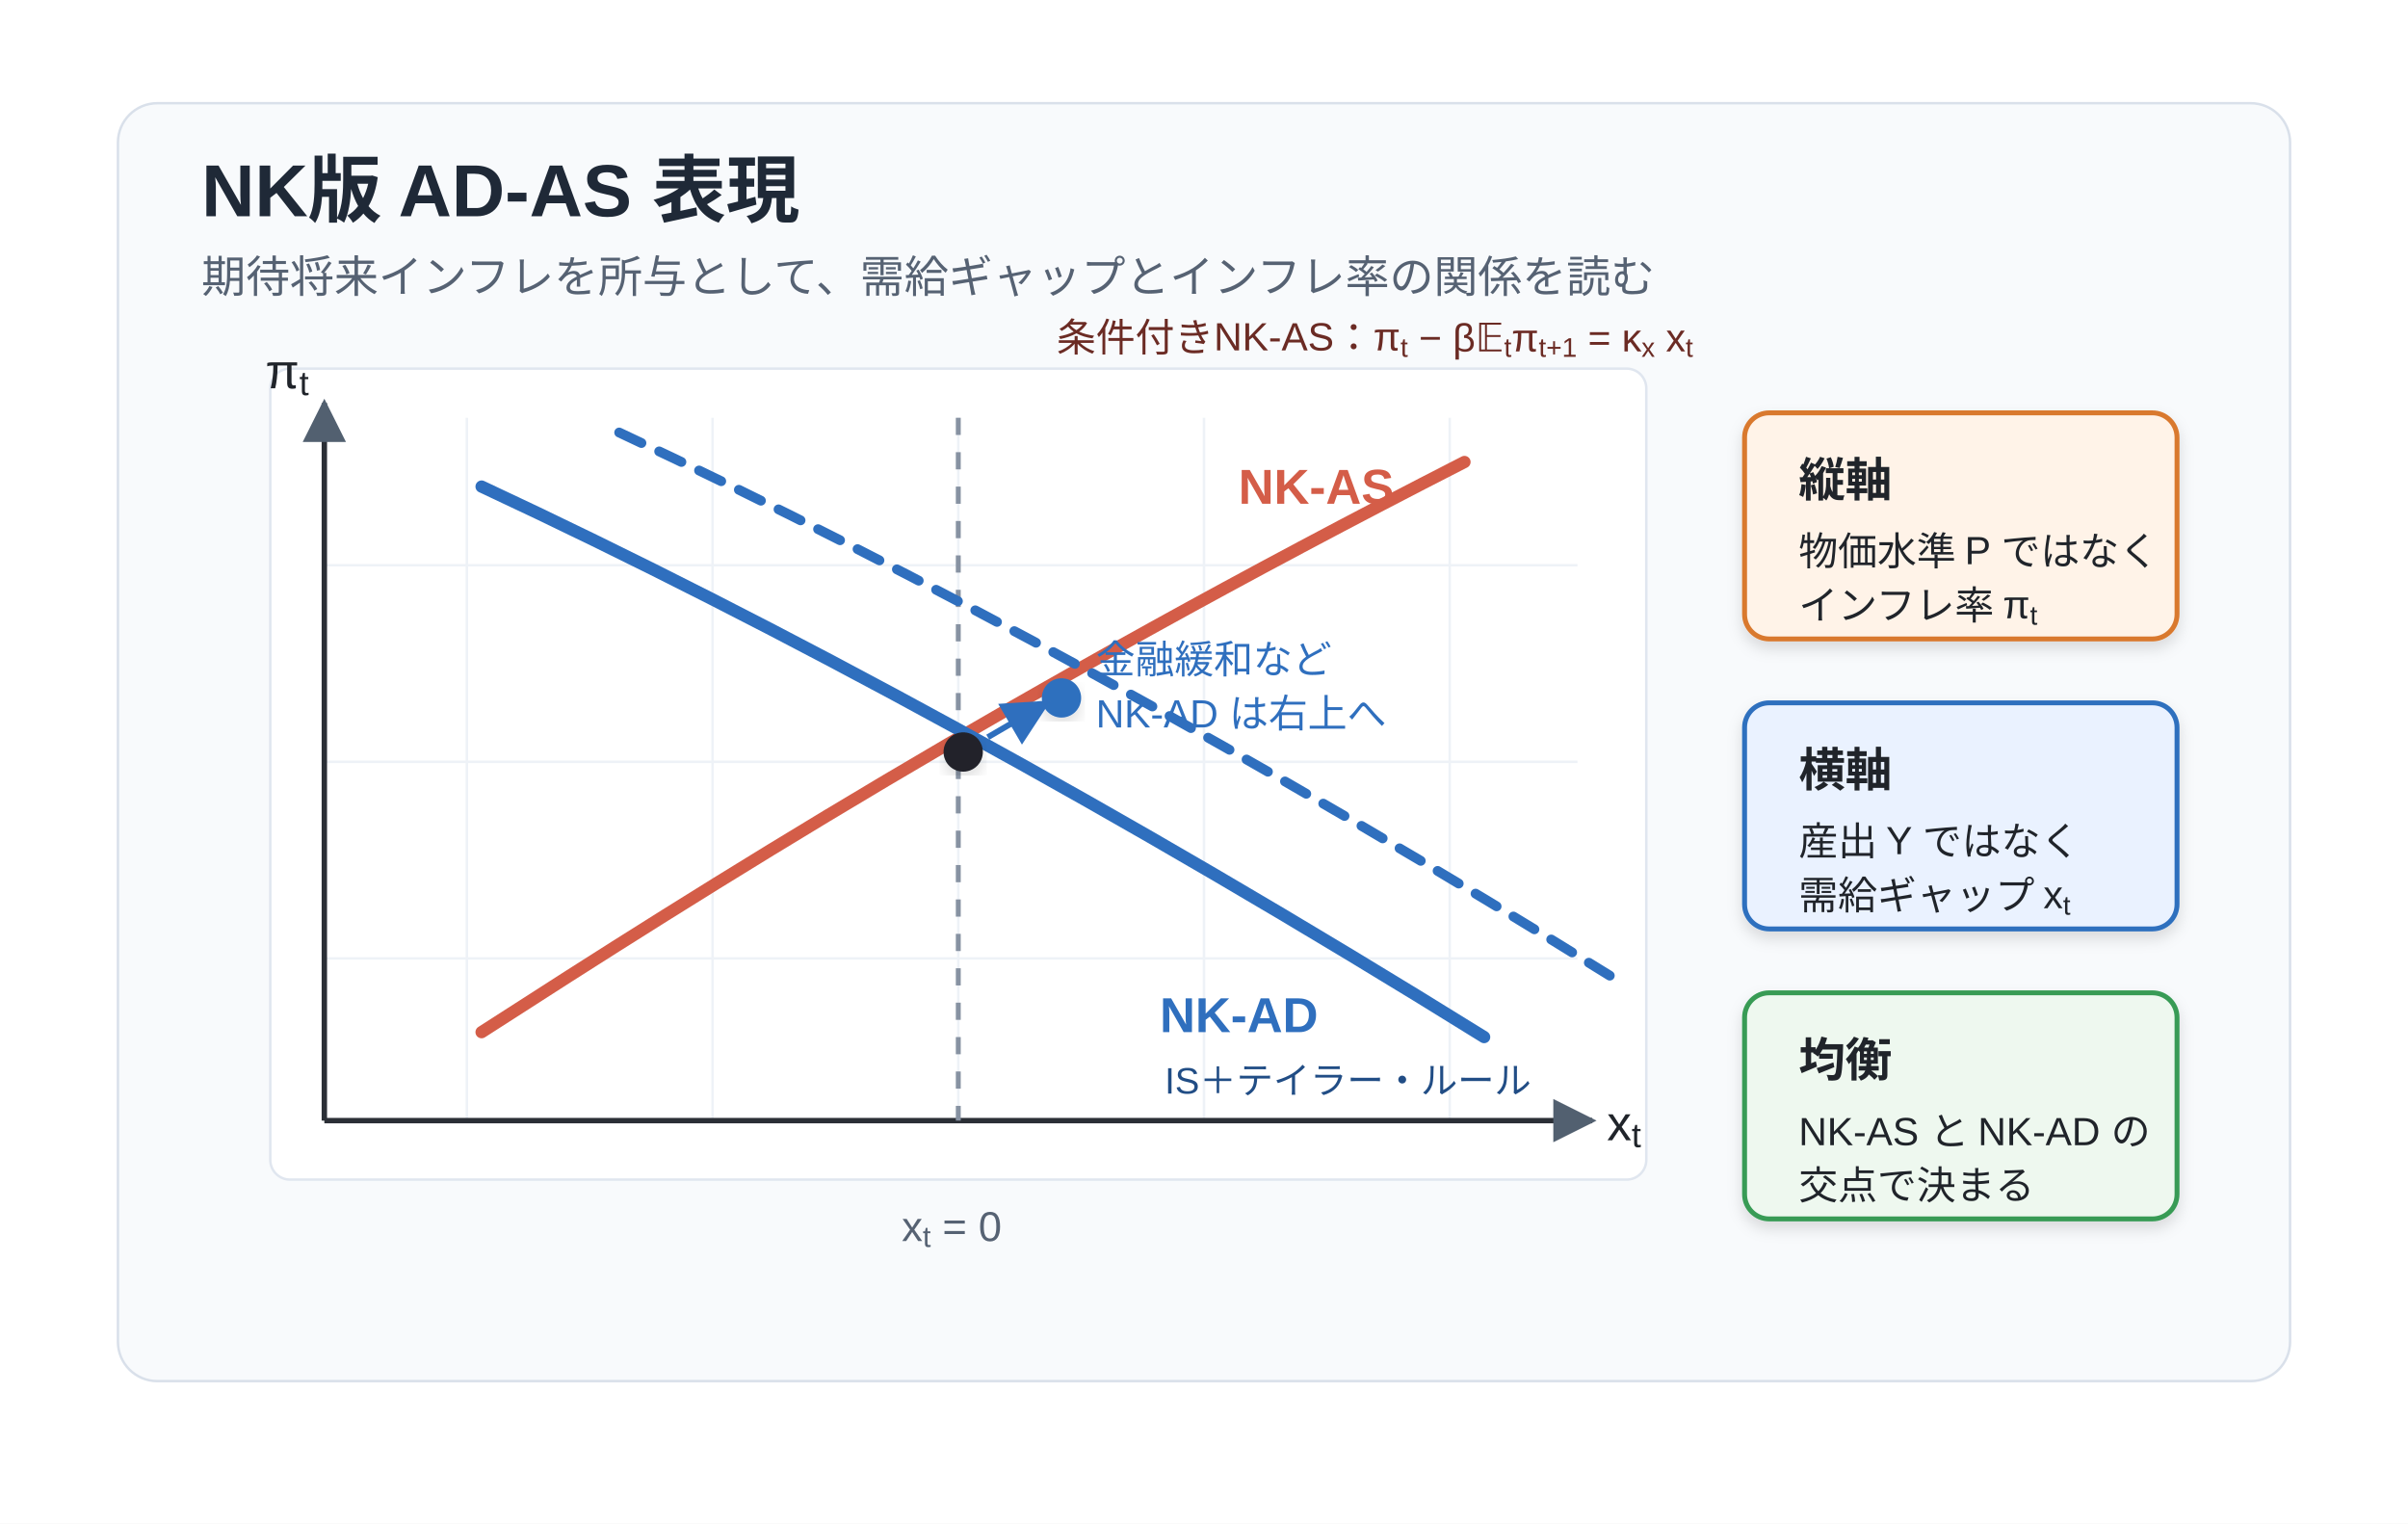
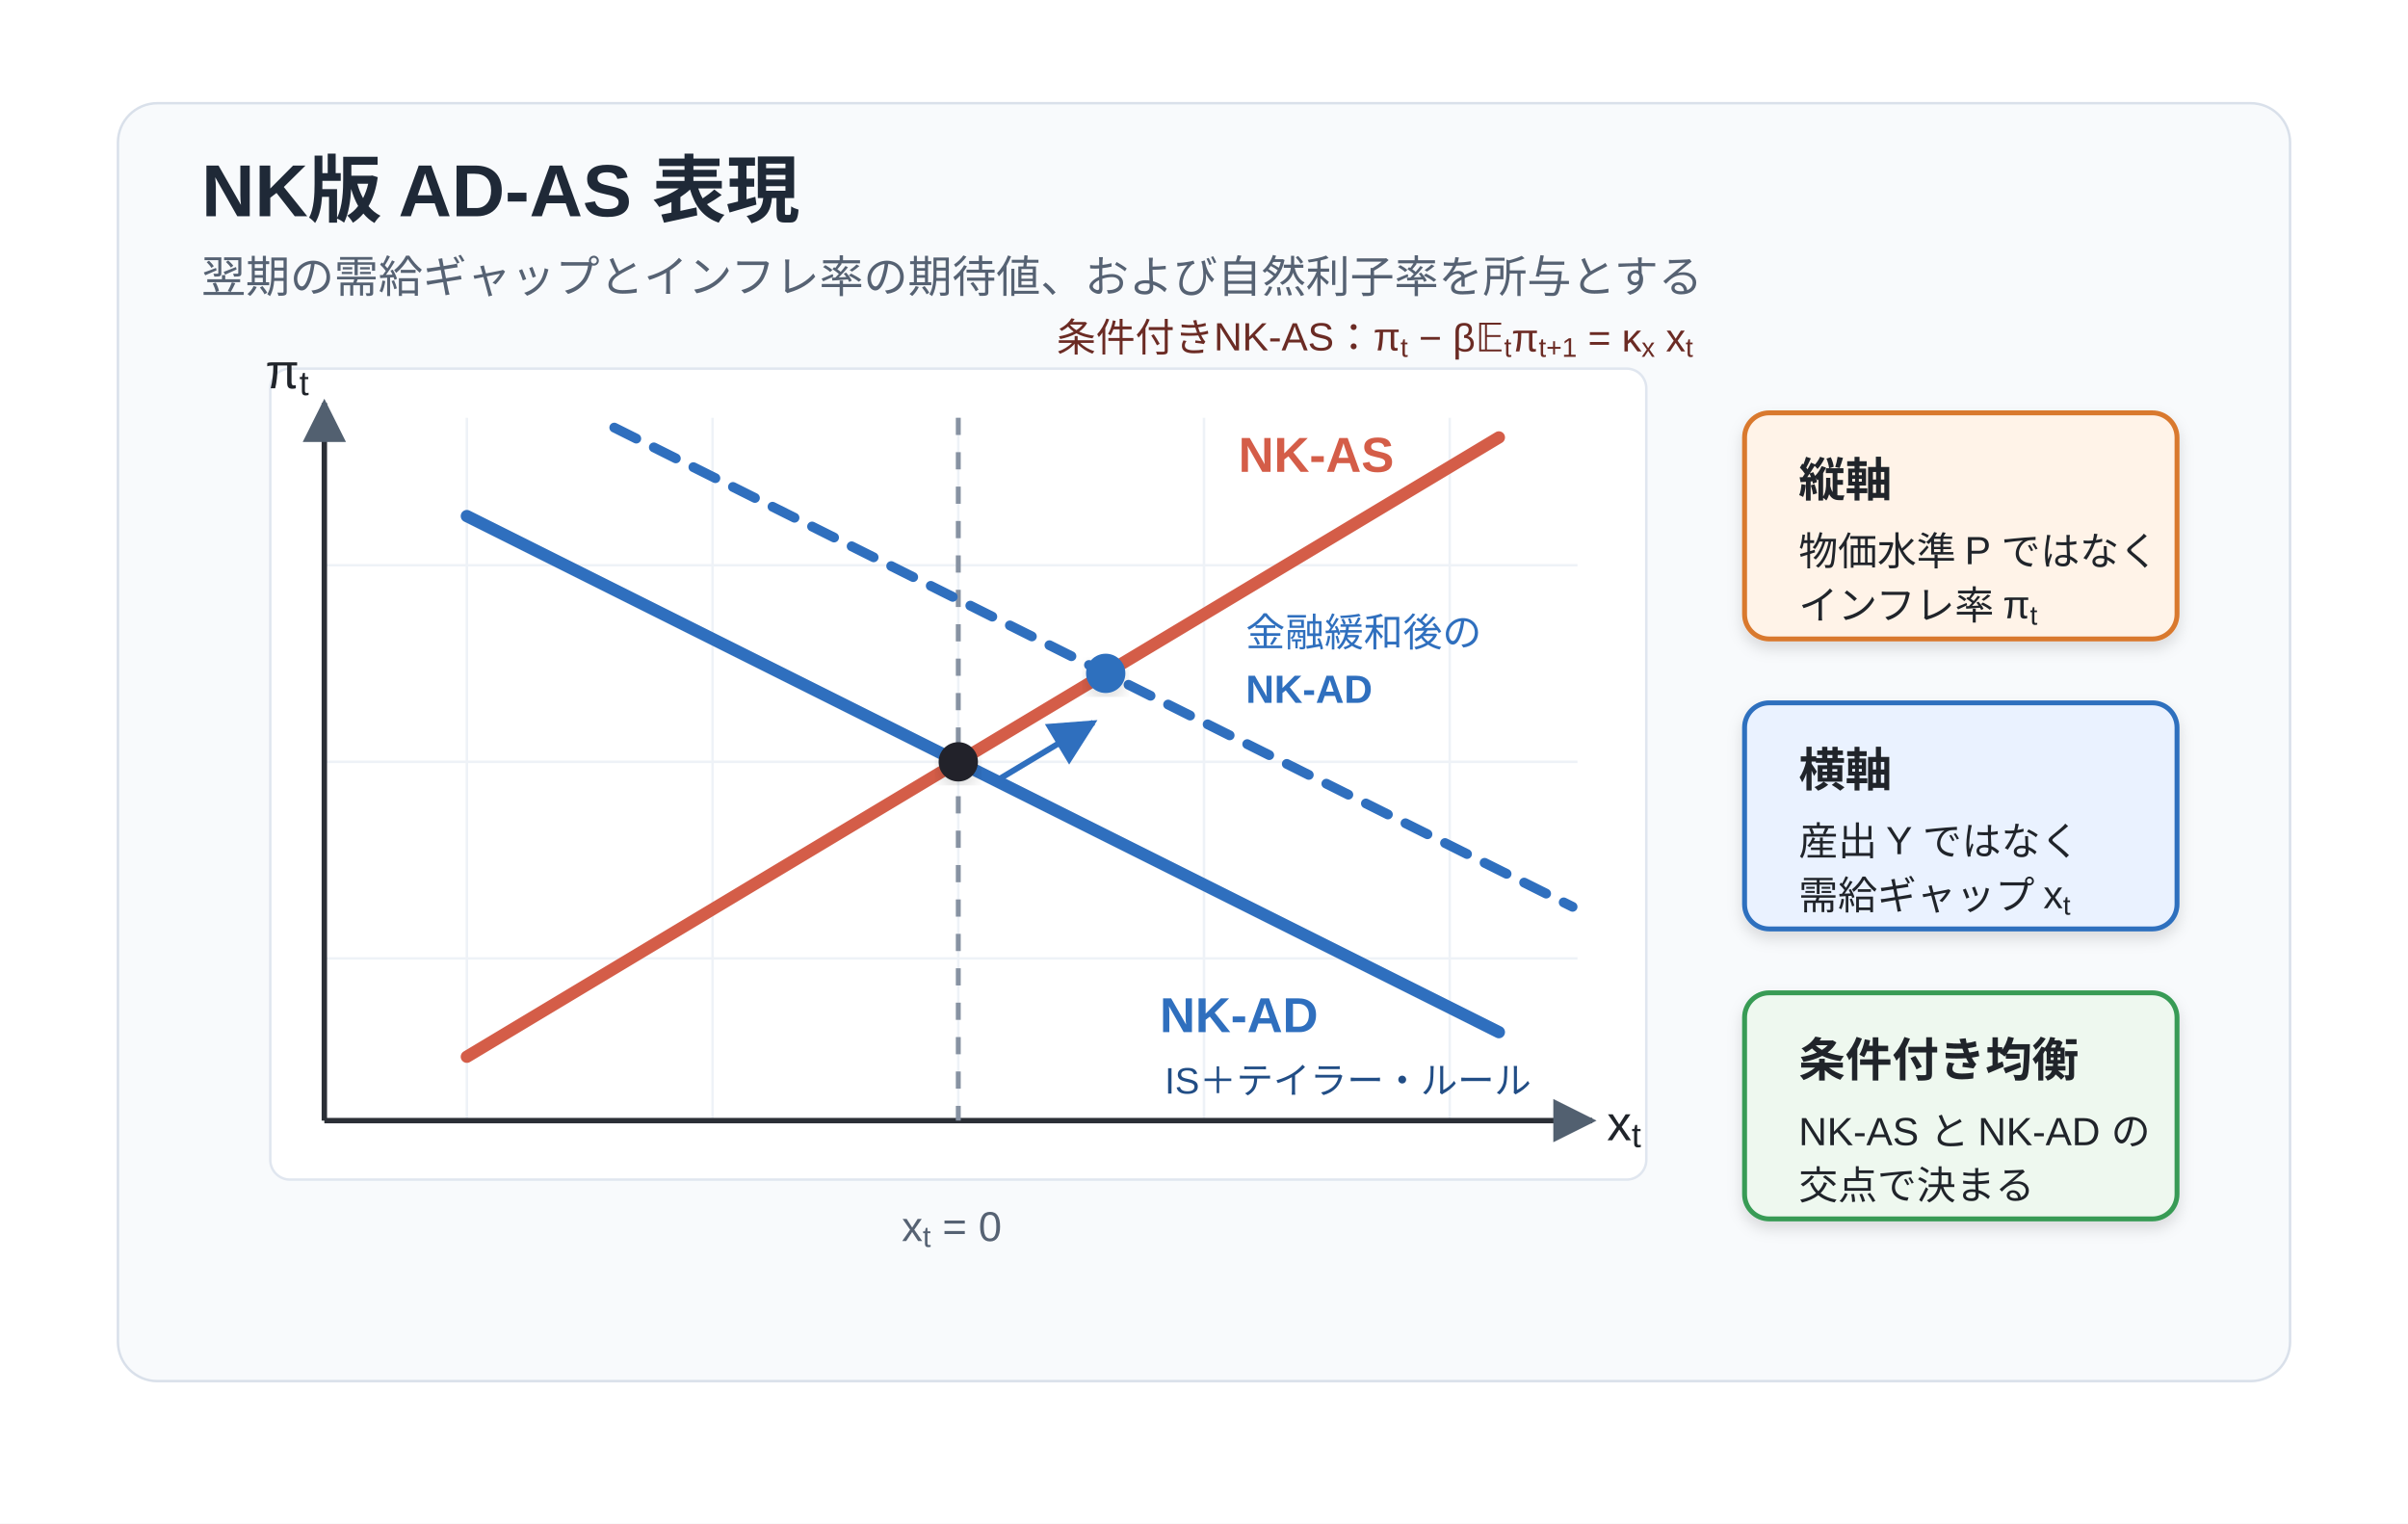
<svg xmlns="http://www.w3.org/2000/svg" width="980" height="620" viewBox="0 0 980 620" role="img" aria-labelledby="title desc">
  <defs>
    <marker id="arrow" viewBox="0 0 10 10" refX="9" refY="5" markerWidth="8" markerHeight="8" orient="auto">
      <path d="M 0 0 L 10 5 L 0 10 z" fill="#526070" />
    </marker>
    <marker id="arrow-blue" viewBox="0 0 10 10" refX="9" refY="5" markerWidth="8" markerHeight="8" orient="auto">
      <path d="M 0 0 L 10 5 L 0 10 z" fill="#2f6fbe" />
    </marker>
    <filter id="shadow" x="-10%" y="-10%" width="120%" height="120%">
      <feDropShadow dx="0" dy="3" stdDeviation="3" flood-color="#000000" flood-opacity="0.13" />
    </filter>
  </defs>
  <rect width="980" height="620" fill="#ffffff" />
  <rect x="48" y="42" width="884" height="520" rx="16" fill="#f8fafc" stroke="#d9e0ea" />
  <g font-family="Arial, 'Hiragino Sans', 'Yu Gothic', sans-serif">
    <text x="82" y="88" font-size="30" font-weight="700" fill="#1f2937">NK版 AD-AS 表現</text>
-     <text x="82" y="119" font-size="18" fill="#566273">期待将来インフレを所与として、需給ギャップとインフレ率の関係を読む</text>
+     <text x="82" y="119" font-size="18" fill="#566273">翌期の需給ギャップとインフレ率の期待値、および自然利子率を所与とする</text>
    <text x="430" y="143" font-size="16" fill="#6b2b24">条件付きNK-AS：π<tspan baseline-shift="sub" font-size="11">t</tspan> − β𝔼<tspan baseline-shift="sub" font-size="11">t</tspan>π<tspan baseline-shift="sub" font-size="11">t+1</tspan> = κ<tspan baseline-shift="sub" font-size="11">x</tspan> x<tspan baseline-shift="sub" font-size="11">t</tspan>
    </text>
  </g>
  <rect x="110" y="150" width="560" height="330" rx="8" fill="#ffffff" stroke="#e0e6ef" />
  <g stroke="#eef2f7" stroke-width="1">
    <line x1="190" y1="170" x2="190" y2="456" />
    <line x1="290" y1="170" x2="290" y2="456" />
    <line x1="390" y1="170" x2="390" y2="456" />
    <line x1="490" y1="170" x2="490" y2="456" />
    <line x1="590" y1="170" x2="590" y2="456" />
    <line x1="132" y1="230" x2="642" y2="230" />
    <line x1="132" y1="310" x2="642" y2="310" />
    <line x1="132" y1="390" x2="642" y2="390" />
  </g>
  <g stroke="#2b2f36" stroke-width="2.2" fill="none" marker-end="url(#arrow)">
    <line x1="132" y1="456" x2="648" y2="456" />
    <line x1="132" y1="456" x2="132" y2="164" />
  </g>
  <line x1="390" y1="170" x2="390" y2="456" stroke="#8792a2" stroke-width="2" stroke-dasharray="7 7" />
  <text x="654" y="464" font-family="Arial, 'Hiragino Sans', 'Yu Gothic', sans-serif" font-size="20" fill="#20242a">x<tspan baseline-shift="sub" font-size="14">t</tspan>
  </text>
  <text x="108" y="158" font-family="Arial, 'Hiragino Sans', 'Yu Gothic', sans-serif" font-size="20" fill="#20242a">π<tspan baseline-shift="sub" font-size="14">t</tspan>
  </text>
  <text x="367" y="505" font-family="Arial, 'Hiragino Sans', 'Yu Gothic', sans-serif" font-size="17" fill="#566273">x<tspan baseline-shift="sub" font-size="12">t</tspan> = 0</text>
-   <path d="M 196 420 C 286 362 412 282 596 188" fill="none" stroke="#d45d48" stroke-width="5" stroke-linecap="round" />
-   <path d="M 196 198 C 316 254 456 330 604 422" fill="none" stroke="#2f6fbe" stroke-width="5" stroke-linecap="round" />
-   <path d="M 252 176 C 372 232 512 308 660 400" fill="none" stroke="#2f6fbe" stroke-width="4" stroke-linecap="round" stroke-dasharray="10 8" />
-   <circle cx="392" cy="306" r="8" fill="#20242a" filter="url(#shadow)" />
-   <circle cx="432" cy="284" r="8" fill="#2f6fbe" filter="url(#shadow)" />
-   <path d="M 402 300 L 426 286" fill="none" stroke="#2f6fbe" stroke-width="2.4" marker-end="url(#arrow-blue)" />
+   <line x1="190" y1="430" x2="610" y2="178" stroke="#d45d48" stroke-width="5" stroke-linecap="round" />
+   <line x1="190" y1="210" x2="610" y2="420" stroke="#2f6fbe" stroke-width="5" stroke-linecap="round" />
+   <line x1="250" y1="174" x2="640" y2="369" stroke="#2f6fbe" stroke-width="4" stroke-linecap="round" stroke-dasharray="10 8" />
+   <circle cx="390" cy="310" r="8" fill="#20242a" filter="url(#shadow)" />
+   <circle cx="450" cy="274" r="8" fill="#2f6fbe" filter="url(#shadow)" />
+   <path d="M 405 318 L 445 294" fill="none" stroke="#2f6fbe" stroke-width="2.4" marker-end="url(#arrow-blue)" />
  <g font-family="Arial, 'Hiragino Sans', 'Yu Gothic', sans-serif">
-     <text x="504" y="205" font-size="20" font-weight="700" fill="#d45d48">NK-AS</text>
+     <text x="504" y="192" font-size="20" font-weight="700" fill="#d45d48">NK-AS</text>
    <text x="472" y="420" font-size="20" font-weight="700" fill="#2f6fbe">NK-AD</text>
    <text x="474" y="445" font-size="15" fill="#214d85">IS＋テイラー・ルール</text>
-     <text x="446" y="274" font-size="16" fill="#2f6fbe">金融緩和など</text>
-     <text x="446" y="296" font-size="16" fill="#2f6fbe">NK-AD は右上へ</text>
+     <text x="507" y="263" font-size="16" fill="#2f6fbe">金融緩和後の</text>
+     <text x="507" y="286" font-size="16" font-weight="700" fill="#2f6fbe">NK-AD</text>
  </g>
  <g font-family="Arial, 'Hiragino Sans', 'Yu Gothic', sans-serif" filter="url(#shadow)">
    <rect x="710" y="168" width="176" height="92" rx="10" fill="#fff3e8" stroke="#d9792f" stroke-width="2" />
    <rect x="710" y="286" width="176" height="92" rx="10" fill="#eaf2ff" stroke="#2f6fbe" stroke-width="2" />
    <rect x="710" y="404" width="176" height="92" rx="10" fill="#eef8ef" stroke="#379b55" stroke-width="2" />
  </g>
  <g font-family="Arial, 'Hiragino Sans', 'Yu Gothic', sans-serif" fill="#20242a">
    <text x="732" y="202" font-size="19" font-weight="700">縦軸</text>
    <text x="732" y="230" font-size="16">物価水準 P ではなく</text>
    <text x="732" y="252" font-size="16">インフレ率 π<tspan baseline-shift="sub" font-size="11">t</tspan>
    </text>
    <text x="732" y="320" font-size="19" font-weight="700">横軸</text>
    <text x="732" y="348" font-size="16">産出 Y ではなく</text>
    <text x="732" y="370" font-size="16">需給ギャップ x<tspan baseline-shift="sub" font-size="11">t</tspan>
    </text>
-     <text x="732" y="438" font-size="19" font-weight="700">均衡</text>
+     <text x="732" y="438" font-size="19" font-weight="700">条件付き均衡</text>
    <text x="732" y="466" font-size="16">NK-AS と NK-AD の</text>
    <text x="732" y="488" font-size="16">交点で決まる</text>
  </g>
</svg>
